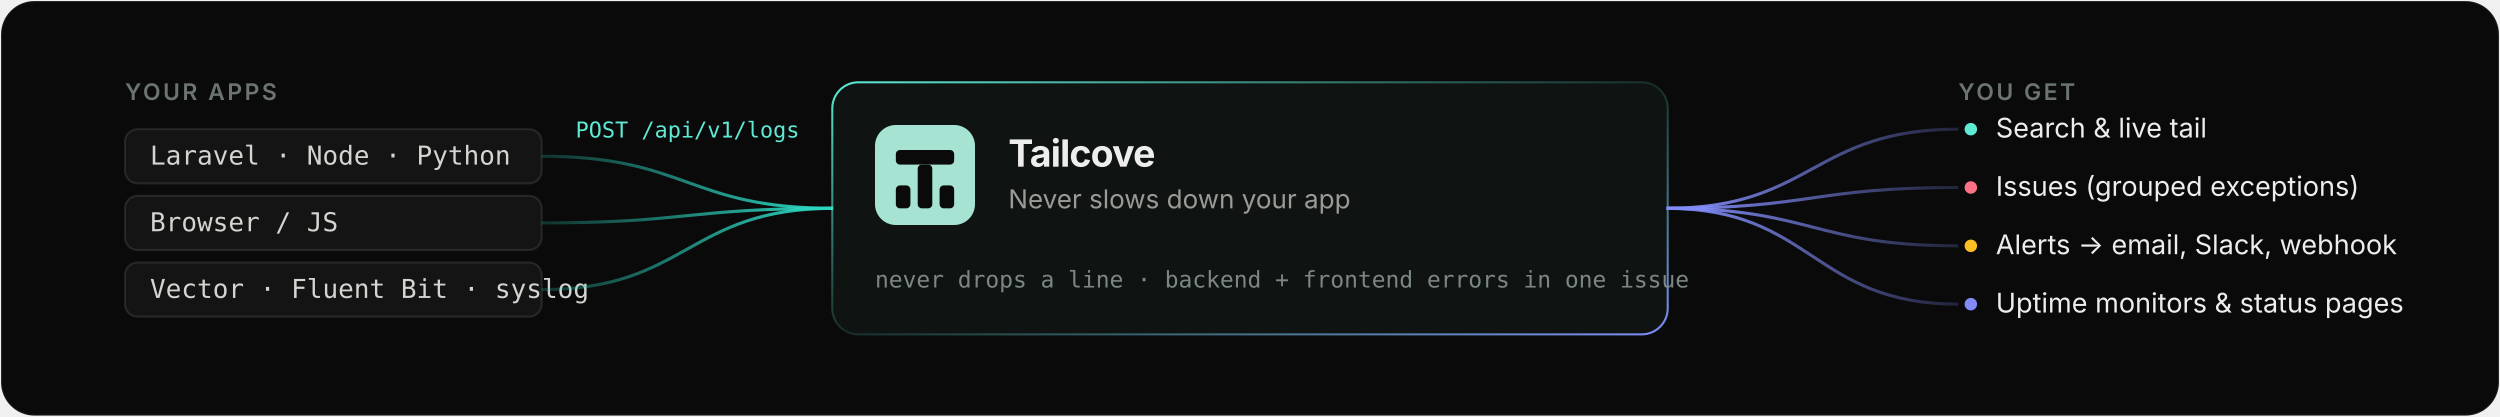
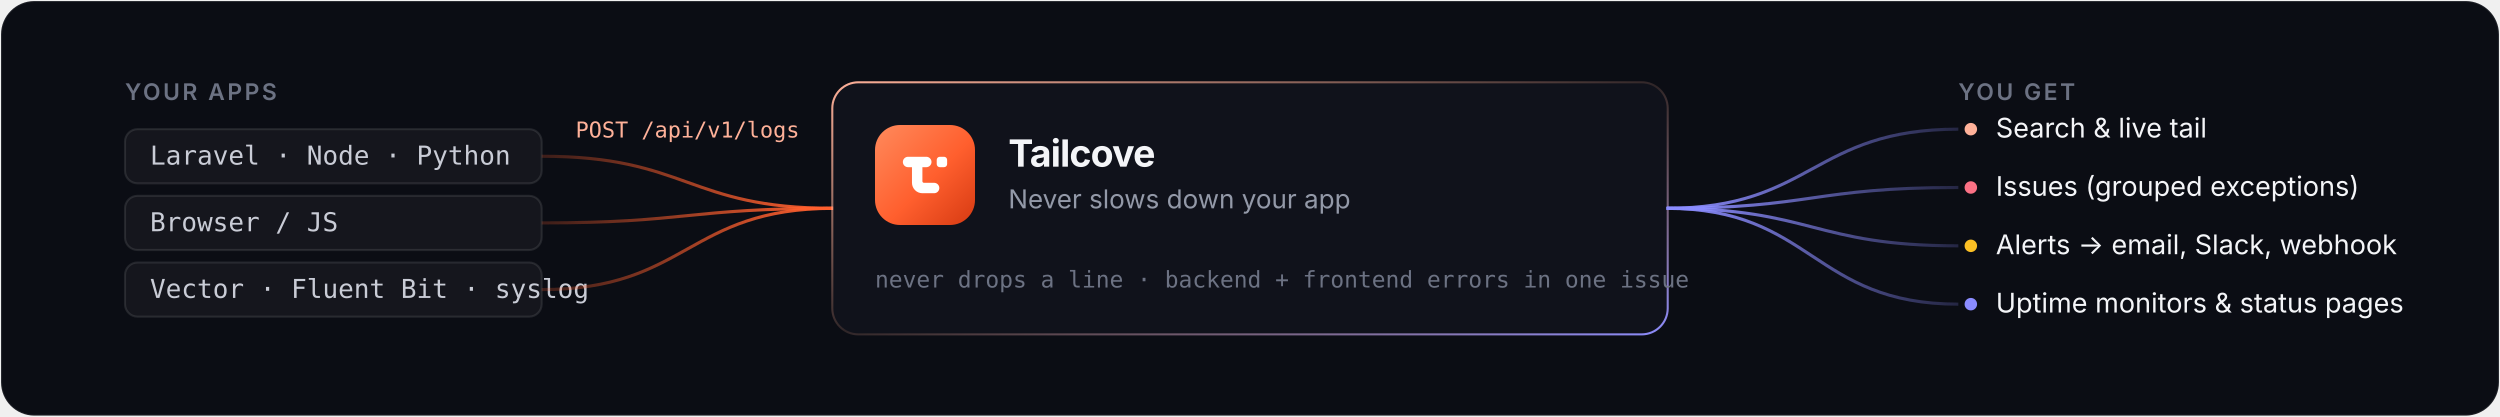
<svg xmlns="http://www.w3.org/2000/svg" width="1200" height="200" viewBox="0 0 1200 200" role="img" aria-label="How Tailcove works: your apps send logs, Tailcove buffers and stores them, and you get search, issues, alerts and uptime">
  <defs>
    <linearGradient id="ring" x1="0" y1="0" x2="1" y2="1">
-       <stop offset="0" stop-color="#5EEAD4" />
-       <stop offset="0.5" stop-color="#5EEAD4" stop-opacity="0.15" />
-       <stop offset="1" stop-color="#818CF8" />
+       <stop offset="0" stop-color="#FFB199" />
+       <stop offset="0.5" stop-color="#FFB199" stop-opacity="0.15" />
+       <stop offset="1" stop-color="#8B8CFF" />
    </linearGradient>
    <linearGradient id="wire" x1="0" y1="0" x2="1" y2="0">
-       <stop offset="0" stop-color="#2DD4BF" stop-opacity="0.2" />
-       <stop offset="1" stop-color="#2DD4BF" />
+       <stop offset="0" stop-color="#FF5F2E" stop-opacity="0.2" />
+       <stop offset="1" stop-color="#FF5F2E" />
    </linearGradient>
    <linearGradient id="wire2" x1="0" y1="0" x2="1" y2="0">
-       <stop offset="0" stop-color="#818CF8" />
-       <stop offset="1" stop-color="#818CF8" stop-opacity="0.2" />
+       <stop offset="0" stop-color="#8B8CFF" />
+       <stop offset="1" stop-color="#8B8CFF" stop-opacity="0.2" />
    </linearGradient>
    <marker id="dot" markerWidth="6" markerHeight="6" refX="3" refY="3">
-       <circle cx="3" cy="3" r="2.5" fill="#2DD4BF" />
+       <circle cx="3" cy="3" r="2.5" fill="#FF5F2E" />
    </marker>
  </defs>
-   <rect x="0.5" y="0.5" width="1199" height="199" rx="16" fill="#0A0A0A" stroke="#FFFFFF" stroke-opacity="0.08" />
+   <rect x="0.5" y="0.5" width="1199" height="199" rx="16" fill="#0B0D14" stroke="#FFFFFF" stroke-opacity="0.08" />
  <g font-family="ui-sans-serif, -apple-system, 'Segoe UI', Inter, Helvetica, Arial, sans-serif">
-     <text x="60" y="48" font-size="11" font-weight="600" letter-spacing="1.2" fill="#6B7472">YOUR APPS</text>
-     <g font-family="ui-monospace, SFMono-Regular, Menlo, Consolas, monospace" font-size="12.5" fill="#D4D4D0">
+     <text x="60" y="48" font-size="11" font-weight="600" letter-spacing="1.2" fill="#6C7283">YOUR APPS</text>
+     <g font-family="ui-monospace, SFMono-Regular, Menlo, Consolas, monospace" font-size="12.5" fill="#C9CCD6">
      <rect x="60" y="62" width="200" height="26" rx="6" fill="#FFFFFF" fill-opacity="0.04" stroke="#FFFFFF" stroke-opacity="0.1" />
      <text x="72" y="79" textLength="160" lengthAdjust="spacingAndGlyphs">Laravel · Node · Python</text>
      <rect x="60" y="94" width="200" height="26" rx="6" fill="#FFFFFF" fill-opacity="0.04" stroke="#FFFFFF" stroke-opacity="0.1" />
      <text x="72" y="111">Browser / JS</text>
      <rect x="60" y="126" width="200" height="26" rx="6" fill="#FFFFFF" fill-opacity="0.04" stroke="#FFFFFF" stroke-opacity="0.1" />
      <text x="72" y="143" textLength="178" lengthAdjust="spacingAndGlyphs">Vector · Fluent Bit · syslog</text>
    </g>
    <path d="M260 75 C330 75 330 100 400 100" fill="none" stroke="url(#wire)" stroke-width="1.5" />
    <path d="M260 107 C330 107 330 100 400 100" fill="none" stroke="url(#wire)" stroke-width="1.5" />
    <path d="M260 139 C330 139 330 100 400 100" fill="none" stroke="url(#wire)" stroke-width="1.5" />
-     <text x="330" y="66" text-anchor="middle" font-family="ui-monospace, SFMono-Regular, Menlo, Consolas, monospace" font-size="10.5" fill="#5EEAD4" textLength="104" lengthAdjust="spacingAndGlyphs">POST /api/v1/logs</text>
+     <text x="330" y="66" text-anchor="middle" font-family="ui-monospace, SFMono-Regular, Menlo, Consolas, monospace" font-size="10.5" fill="#FFB199" textLength="104" lengthAdjust="spacingAndGlyphs">POST /api/v1/logs</text>
    <rect x="399" y="39" width="402" height="122" rx="13" fill="url(#ring)" />
-     <rect x="400" y="40" width="400" height="120" rx="12" fill="#0F1413" />
-     <rect x="420" y="60" width="48" height="48" rx="10" fill="#A6E3D2" />
-     <g fill="#0A0A0A" transform="translate(420 60)">
-       <rect x="10" y="12" width="28" height="7" rx="2" />
-       <rect x="20.5" y="19" width="7" height="21" rx="2" />
-       <rect x="10" y="29" width="7" height="11" rx="2" />
-       <rect x="31" y="29" width="7" height="11" rx="2" />
+     <rect x="400" y="40" width="400" height="120" rx="12" fill="#10121B" />
+     <g transform="translate(420 60)">
+       <linearGradient id="tcTile" x1="0" y1="0" x2="48" y2="48" gradientUnits="userSpaceOnUse">
+         <stop offset="0" stop-color="#FF8A5C" />
+         <stop offset="0.55" stop-color="#FF5F2E" />
+         <stop offset="1" stop-color="#D63A12" />
+       </linearGradient>
+       <rect width="48" height="48" rx="12" fill="url(#tcTile)" />
+       <g transform="scale(1.5) translate(6 6) scale(0.8333)" fill="#FFFFFE">
+         <rect x="3.5" y="5" width="11" height="4" rx="2" />
+         <rect x="16.5" y="5" width="4" height="4" rx="1.2" />
+         <path d="M7 7v8c0 2.2 1.8 4 4 4h4.5a2 2 0 0 0 0-4h-3.9a.6.6 0 0 1-.6-.6V7Z" />
+       </g>
    </g>
-     <text x="484" y="80" font-size="18" font-weight="700" letter-spacing="-0.4" fill="#EDEDEC">Tailcove</text>
-     <text x="484" y="100" font-size="12.5" fill="#9A9A96" textLength="166" lengthAdjust="spacingAndGlyphs">Never slows down your app</text>
-     <g font-family="ui-monospace, SFMono-Regular, Menlo, Consolas, monospace" font-size="11" fill="#7C8785">
+     <text x="484" y="80" font-size="18" font-weight="700" letter-spacing="-0.4" fill="#F4F5F8">Tailcove</text>
+     <text x="484" y="100" font-size="12.5" fill="#9399A8" textLength="166" lengthAdjust="spacingAndGlyphs">Never slows down your app</text>
+     <g font-family="ui-monospace, SFMono-Regular, Menlo, Consolas, monospace" font-size="11" fill="#6C7283">
      <text x="420" y="138" textLength="360" lengthAdjust="spacingAndGlyphs">never drops a line · backend + frontend errors in one issue</text>
    </g>
    <path d="M800 100 C870 100 870 62 940 62" fill="none" stroke="url(#wire2)" stroke-width="1.5" />
    <path d="M800 100 C870 100 870 90 940 90" fill="none" stroke="url(#wire2)" stroke-width="1.5" />
    <path d="M800 100 C870 100 870 118 940 118" fill="none" stroke="url(#wire2)" stroke-width="1.5" />
    <path d="M800 100 C870 100 870 146 940 146" fill="none" stroke="url(#wire2)" stroke-width="1.5" />
-     <text x="940" y="48" font-size="11" font-weight="600" letter-spacing="1.2" fill="#6B7472">YOU GET</text>
-     <g font-size="13" fill="#EDEDEC">
-       <circle cx="946" cy="62" r="3" fill="#5EEAD4" />
+     <text x="940" y="48" font-size="11" font-weight="600" letter-spacing="1.2" fill="#6C7283">YOU GET</text>
+     <g font-size="13" fill="#F4F5F8">
+       <circle cx="946" cy="62" r="3" fill="#FFB199" />
      <text x="958" y="66" textLength="118" lengthAdjust="spacingAndGlyphs">Search &amp; live tail</text>
      <circle cx="946" cy="90" r="3" fill="#FB7185" />
      <text x="958" y="94" textLength="176" lengthAdjust="spacingAndGlyphs">Issues (grouped exceptions)</text>
      <circle cx="946" cy="118" r="3" fill="#FBBF24" />
      <text x="958" y="122" textLength="182" lengthAdjust="spacingAndGlyphs">Alerts → email, Slack, webhook</text>
-       <circle cx="946" cy="146" r="3" fill="#818CF8" />
+       <circle cx="946" cy="146" r="3" fill="#8B8CFF" />
      <text x="958" y="150" textLength="182" lengthAdjust="spacingAndGlyphs">Uptime monitors &amp; status pages</text>
    </g>
  </g>
</svg>
